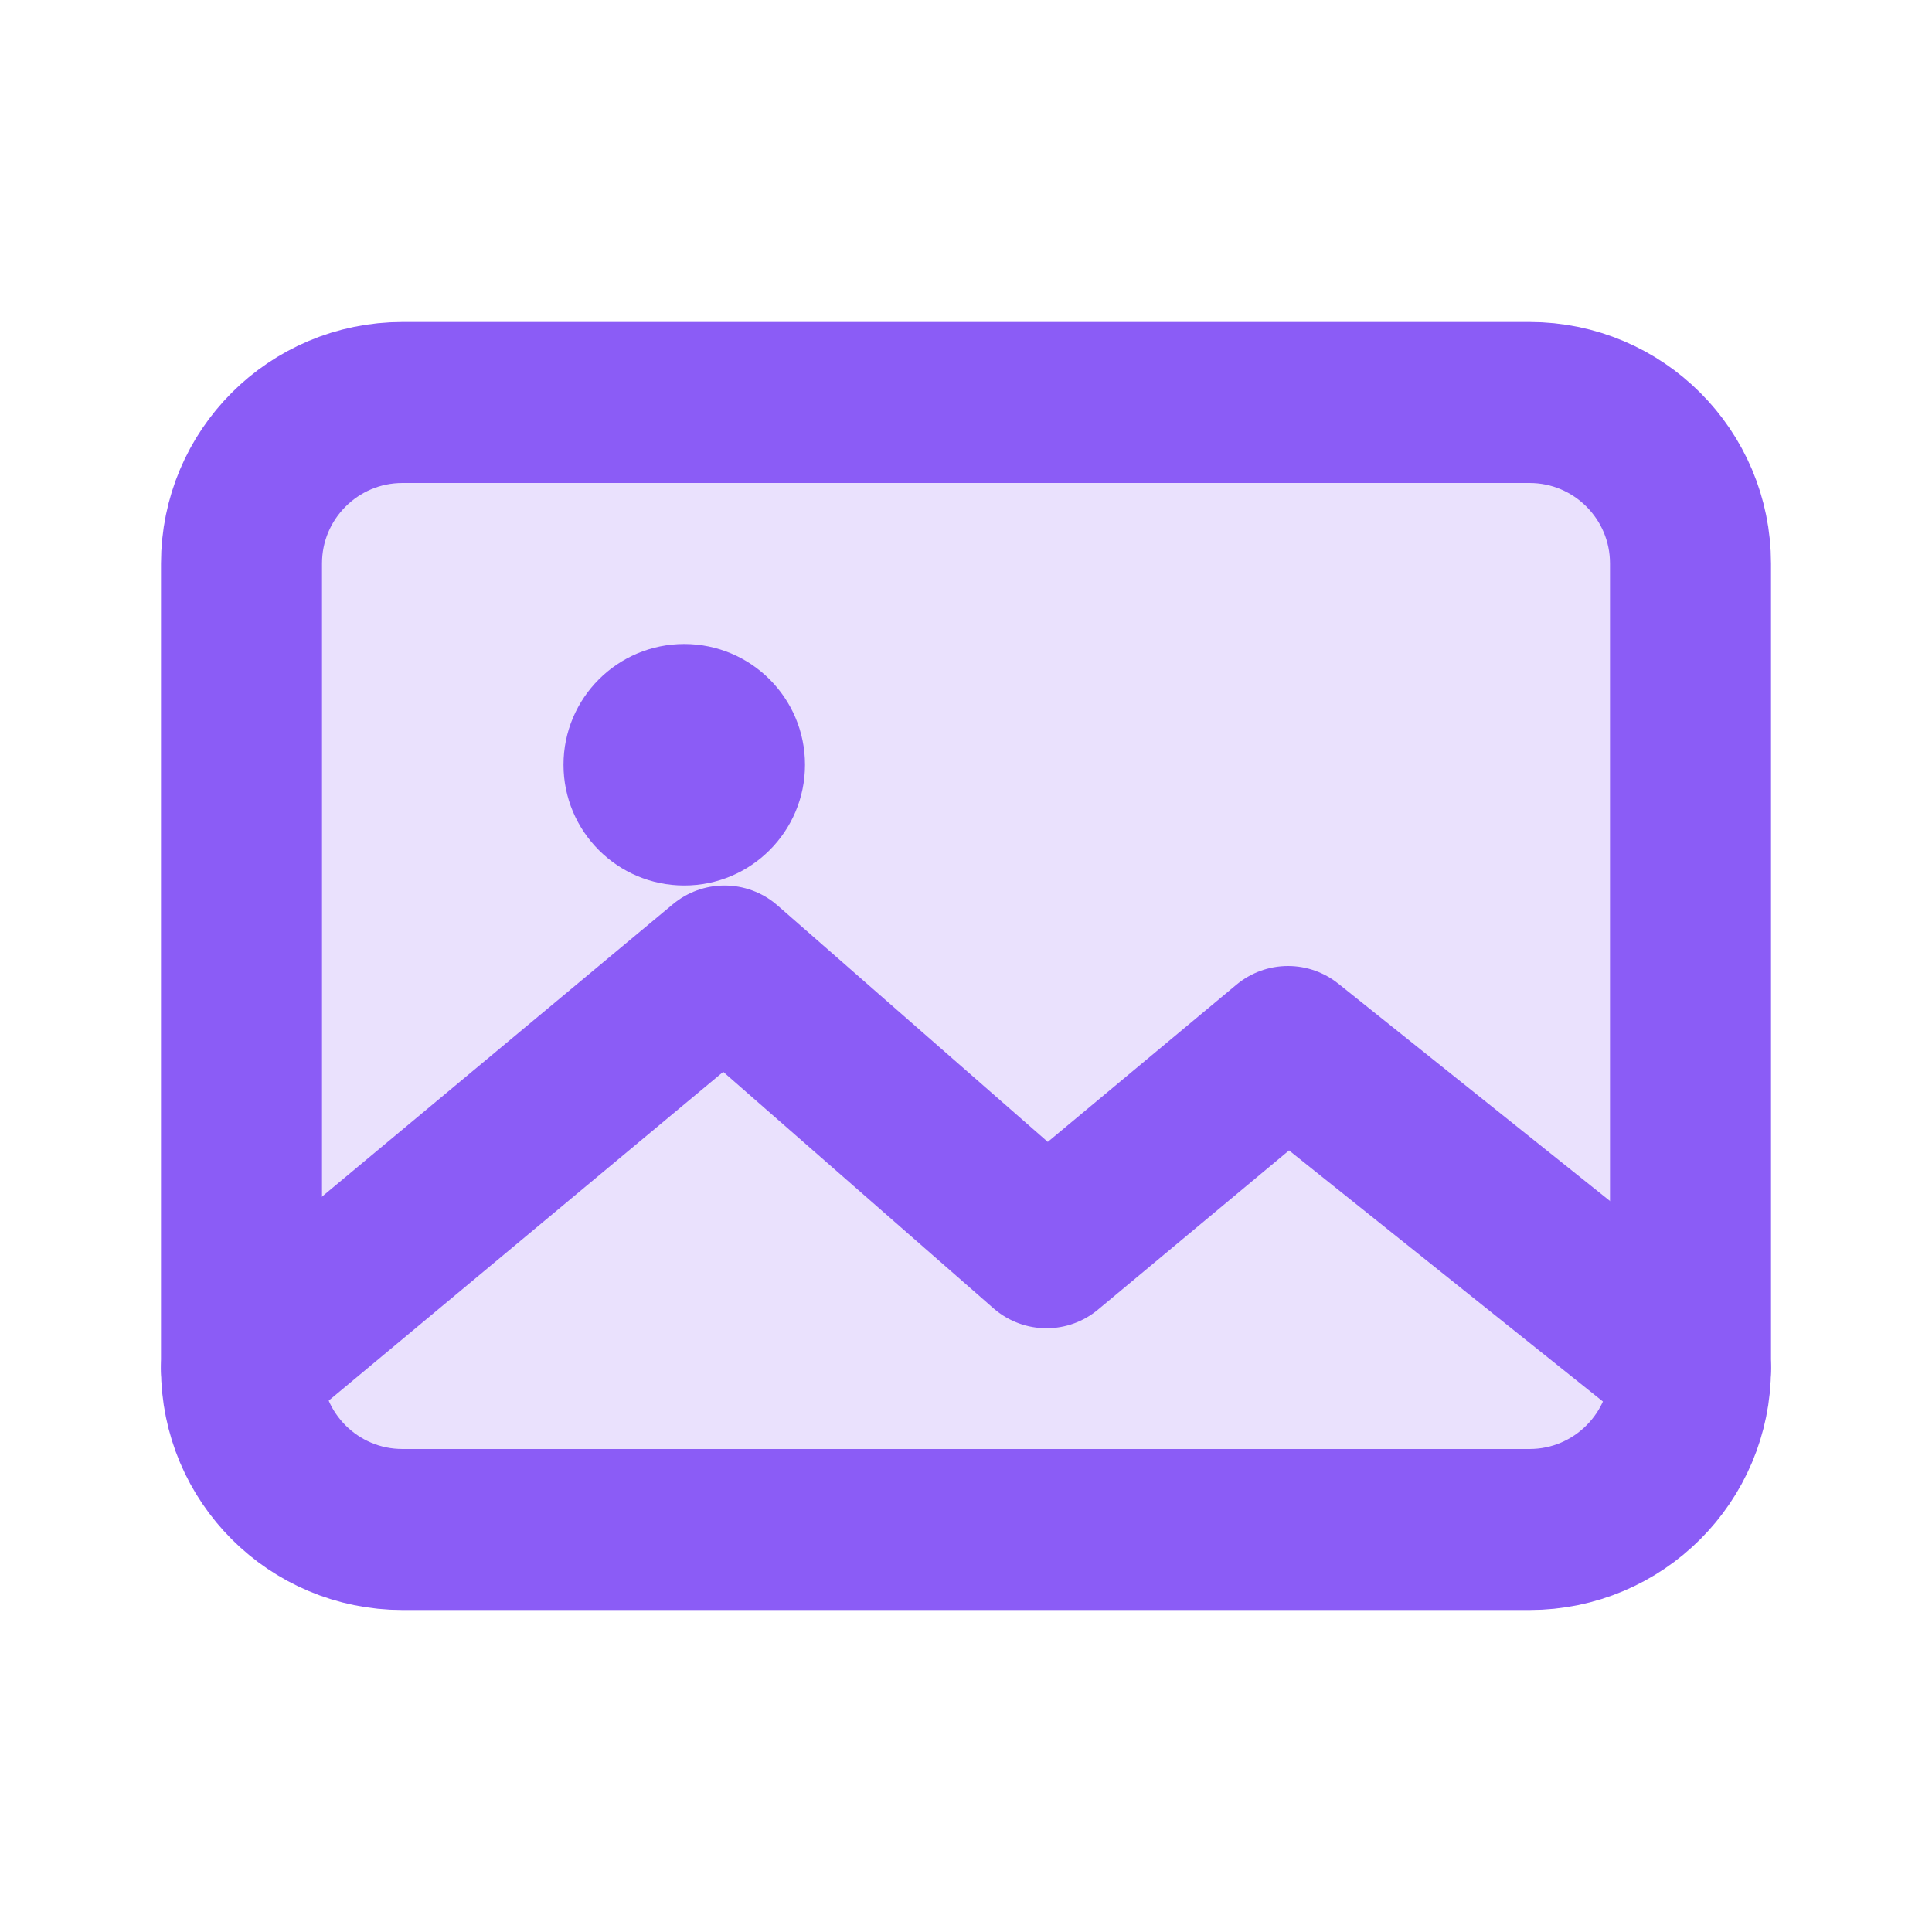
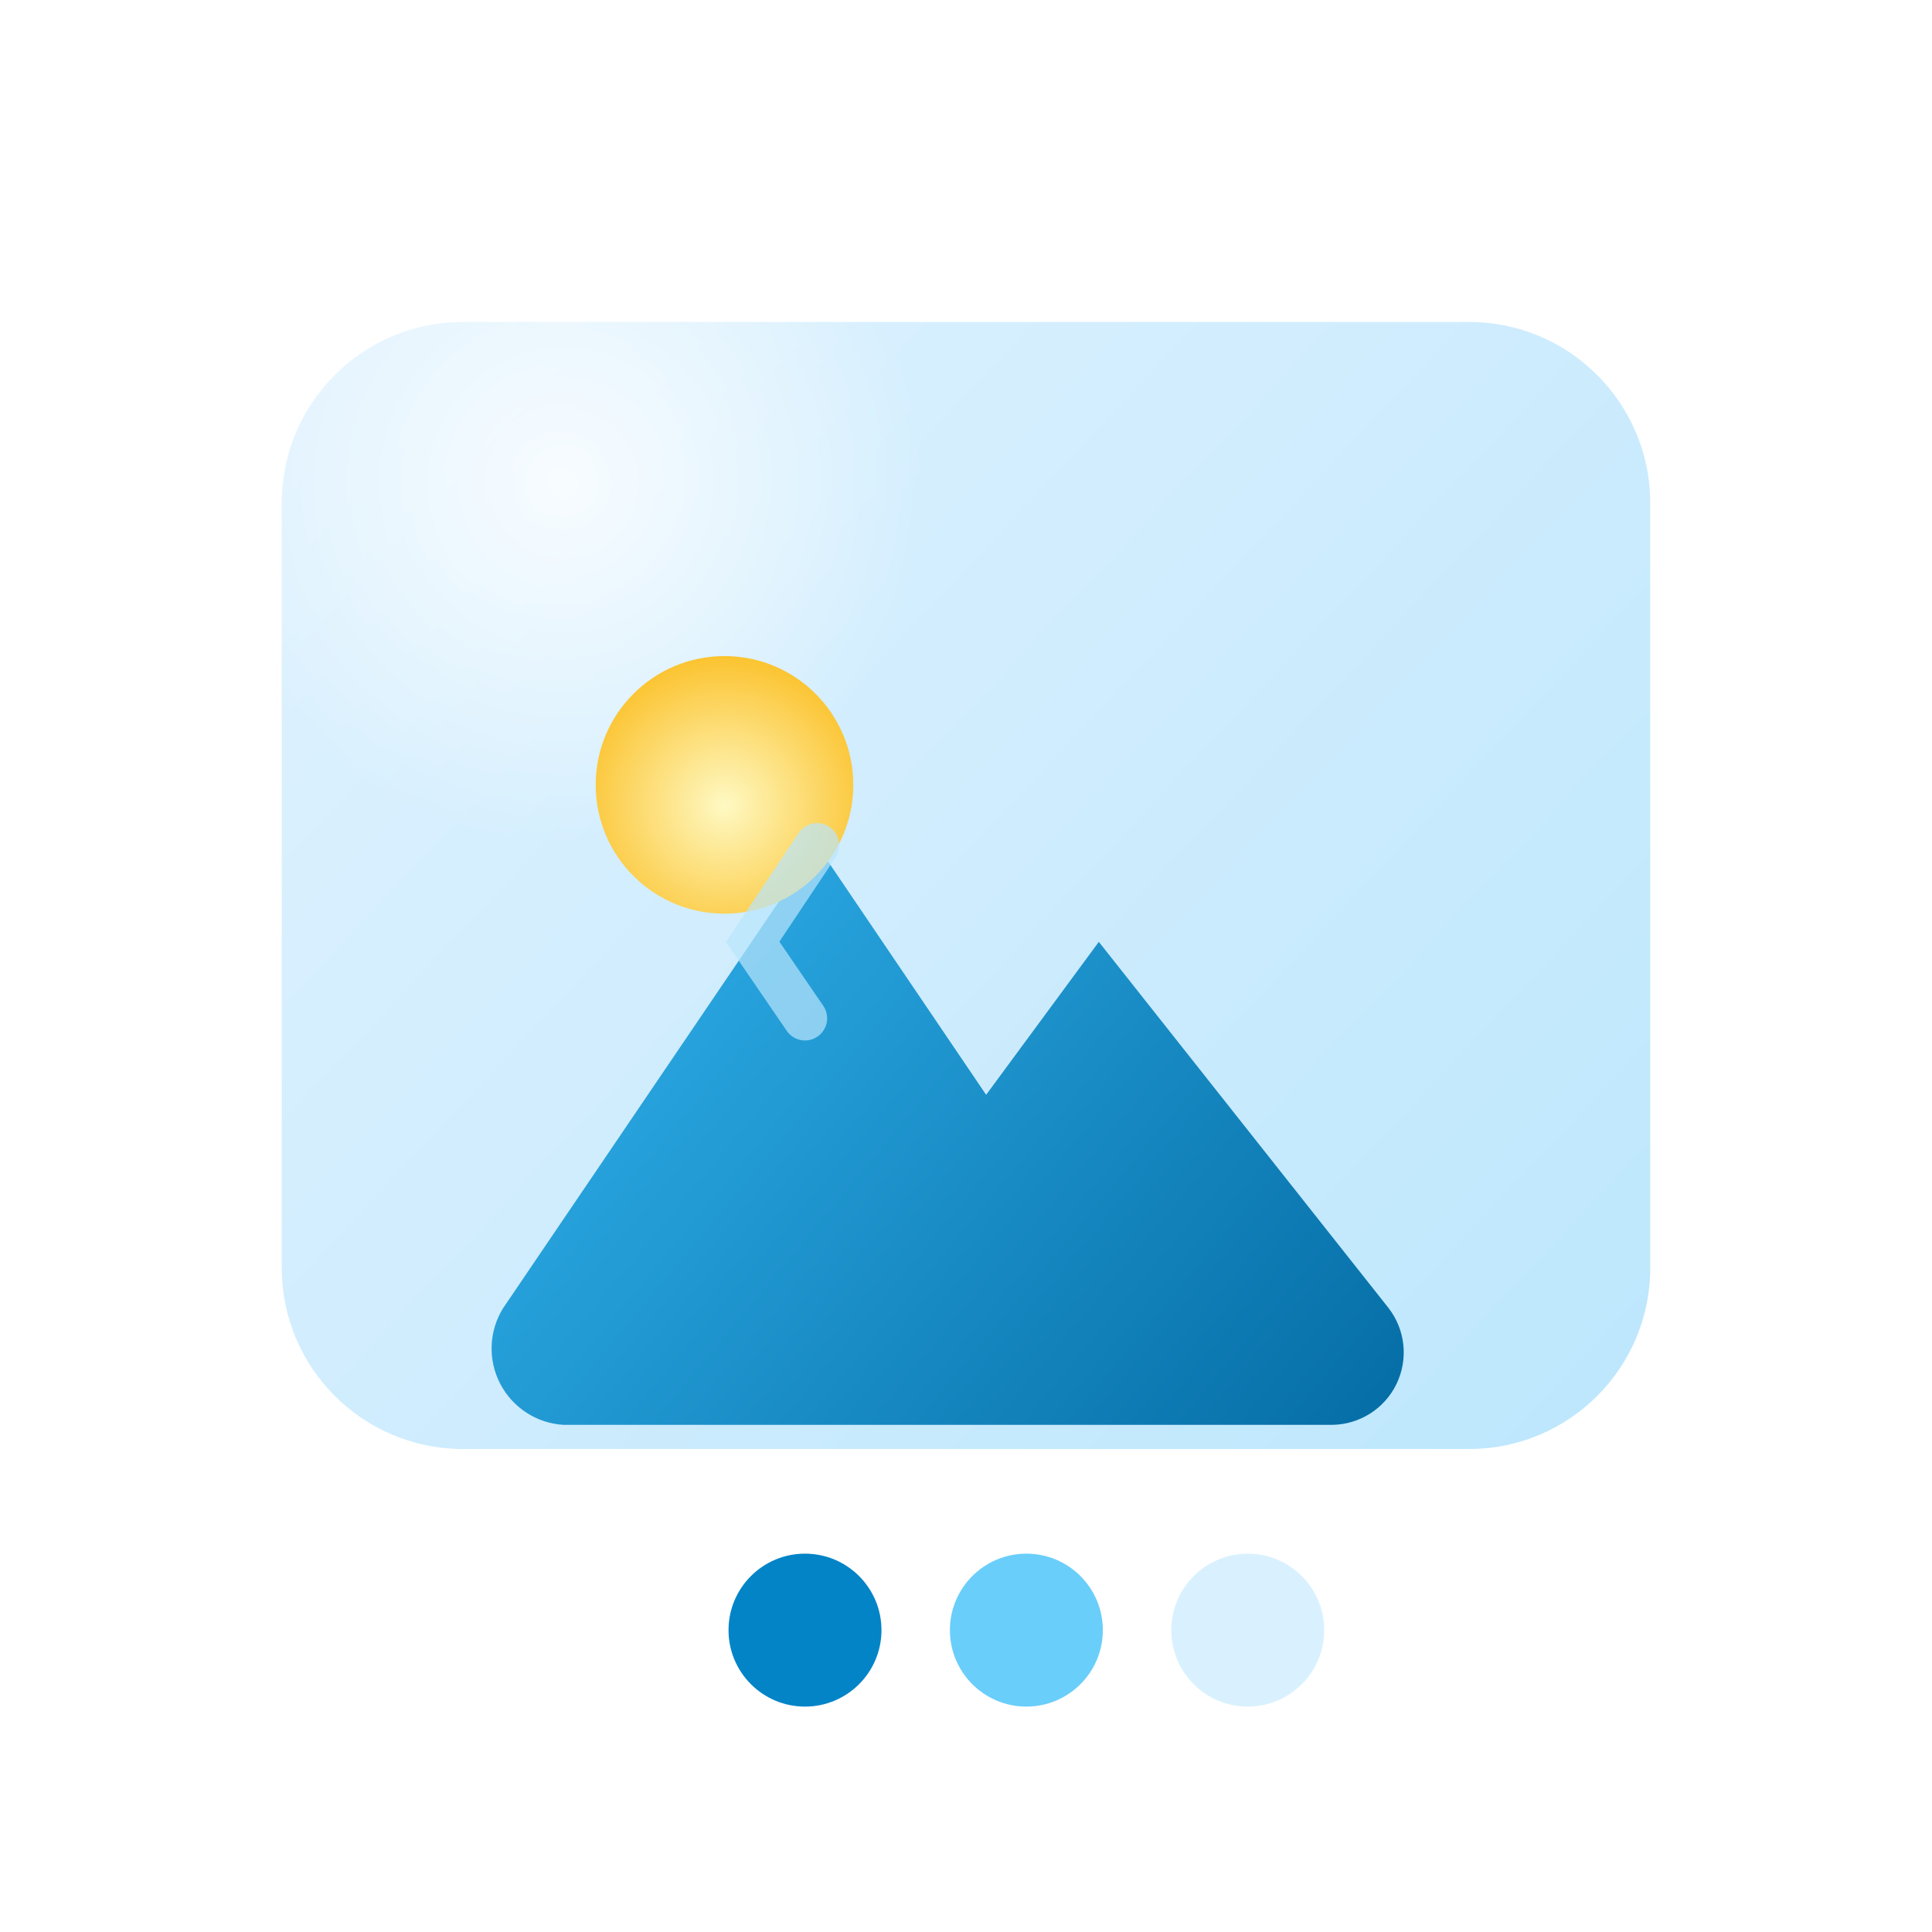
- <svg xmlns="http://www.w3.org/2000/svg" width="12" height="12" viewBox="0 0 12 12" fill="none" stroke="#8B5CF6" stroke-width="1" stroke-linecap="round" stroke-linejoin="round">
-   <rect x="1.5" y="2.5" width="9" height="7" rx="1" fill="#8B5CF6" fill-opacity="0.18" />
-   <circle cx="4.25" cy="4.75" r="0.75" fill="#8B5CF6" stroke="none" />
-   <path d="M1.5 8.5 4.5 6l2 1.75L8 6.5l2.5 2" />
+ <svg xmlns="http://www.w3.org/2000/svg" width="48" height="48" viewBox="0 0 48 48" fill="none">
+   <defs>
+     <linearGradient id="frame" x1="7" y1="8" x2="41" y2="40" gradientUnits="userSpaceOnUse">
+       <stop offset="0" stop-color="#E0F2FE" />
+       <stop offset="1" stop-color="#BAE6FD" />
+     </linearGradient>
+     <linearGradient id="photo" x1="12" y1="16" x2="36" y2="36" gradientUnits="userSpaceOnUse">
+       <stop offset="0" stop-color="#38BDF8" />
+       <stop offset="1" stop-color="#0369A1" />
+     </linearGradient>
+     <radialGradient id="sun" cx="18" cy="20" r="4" gradientUnits="userSpaceOnUse">
+       <stop offset="0" stop-color="#FEF9C3" />
+       <stop offset="1" stop-color="#FBBF24" />
+     </radialGradient>
+     <radialGradient id="sheen" cx="14" cy="12" r="9" gradientUnits="userSpaceOnUse">
+       <stop offset="0" stop-color="#FFFFFF" stop-opacity="0.8" />
+       <stop offset="1" stop-color="#FFFFFF" stop-opacity="0" />
+     </radialGradient>
+   </defs>
+   <rect x="7" y="8" width="34" height="28" rx="4.5" fill="url(#frame)" />
+   <rect x="7" y="8" width="34" height="28" rx="4.5" fill="url(#sheen)" />
+   <path d="M12.5 32.5l7.8-11.5 4.2 6.2 2.8-3.8 7.2 9.1a1.8 1.8 0 0 1-1.4 2.9H14a1.9 1.9 0 0 1-1.5-2.9z" fill="url(#photo)" />
+   <circle cx="18" cy="19.5" r="3.2" fill="url(#sun)" />
+   <path d="M20.3 21l-1.6 2.4 1.3 1.9" stroke="#BAE6FD" stroke-opacity="0.7" stroke-width="1.1" stroke-linecap="round" />
+   <circle cx="20" cy="40.5" r="1.9" fill="#0284C7" />
+   <circle cx="25.5" cy="40.5" r="1.9" fill="#38BDF8" fill-opacity="0.75" />
+   <circle cx="31" cy="40.5" r="1.9" fill="#BAE6FD" fill-opacity="0.55" />
</svg>
